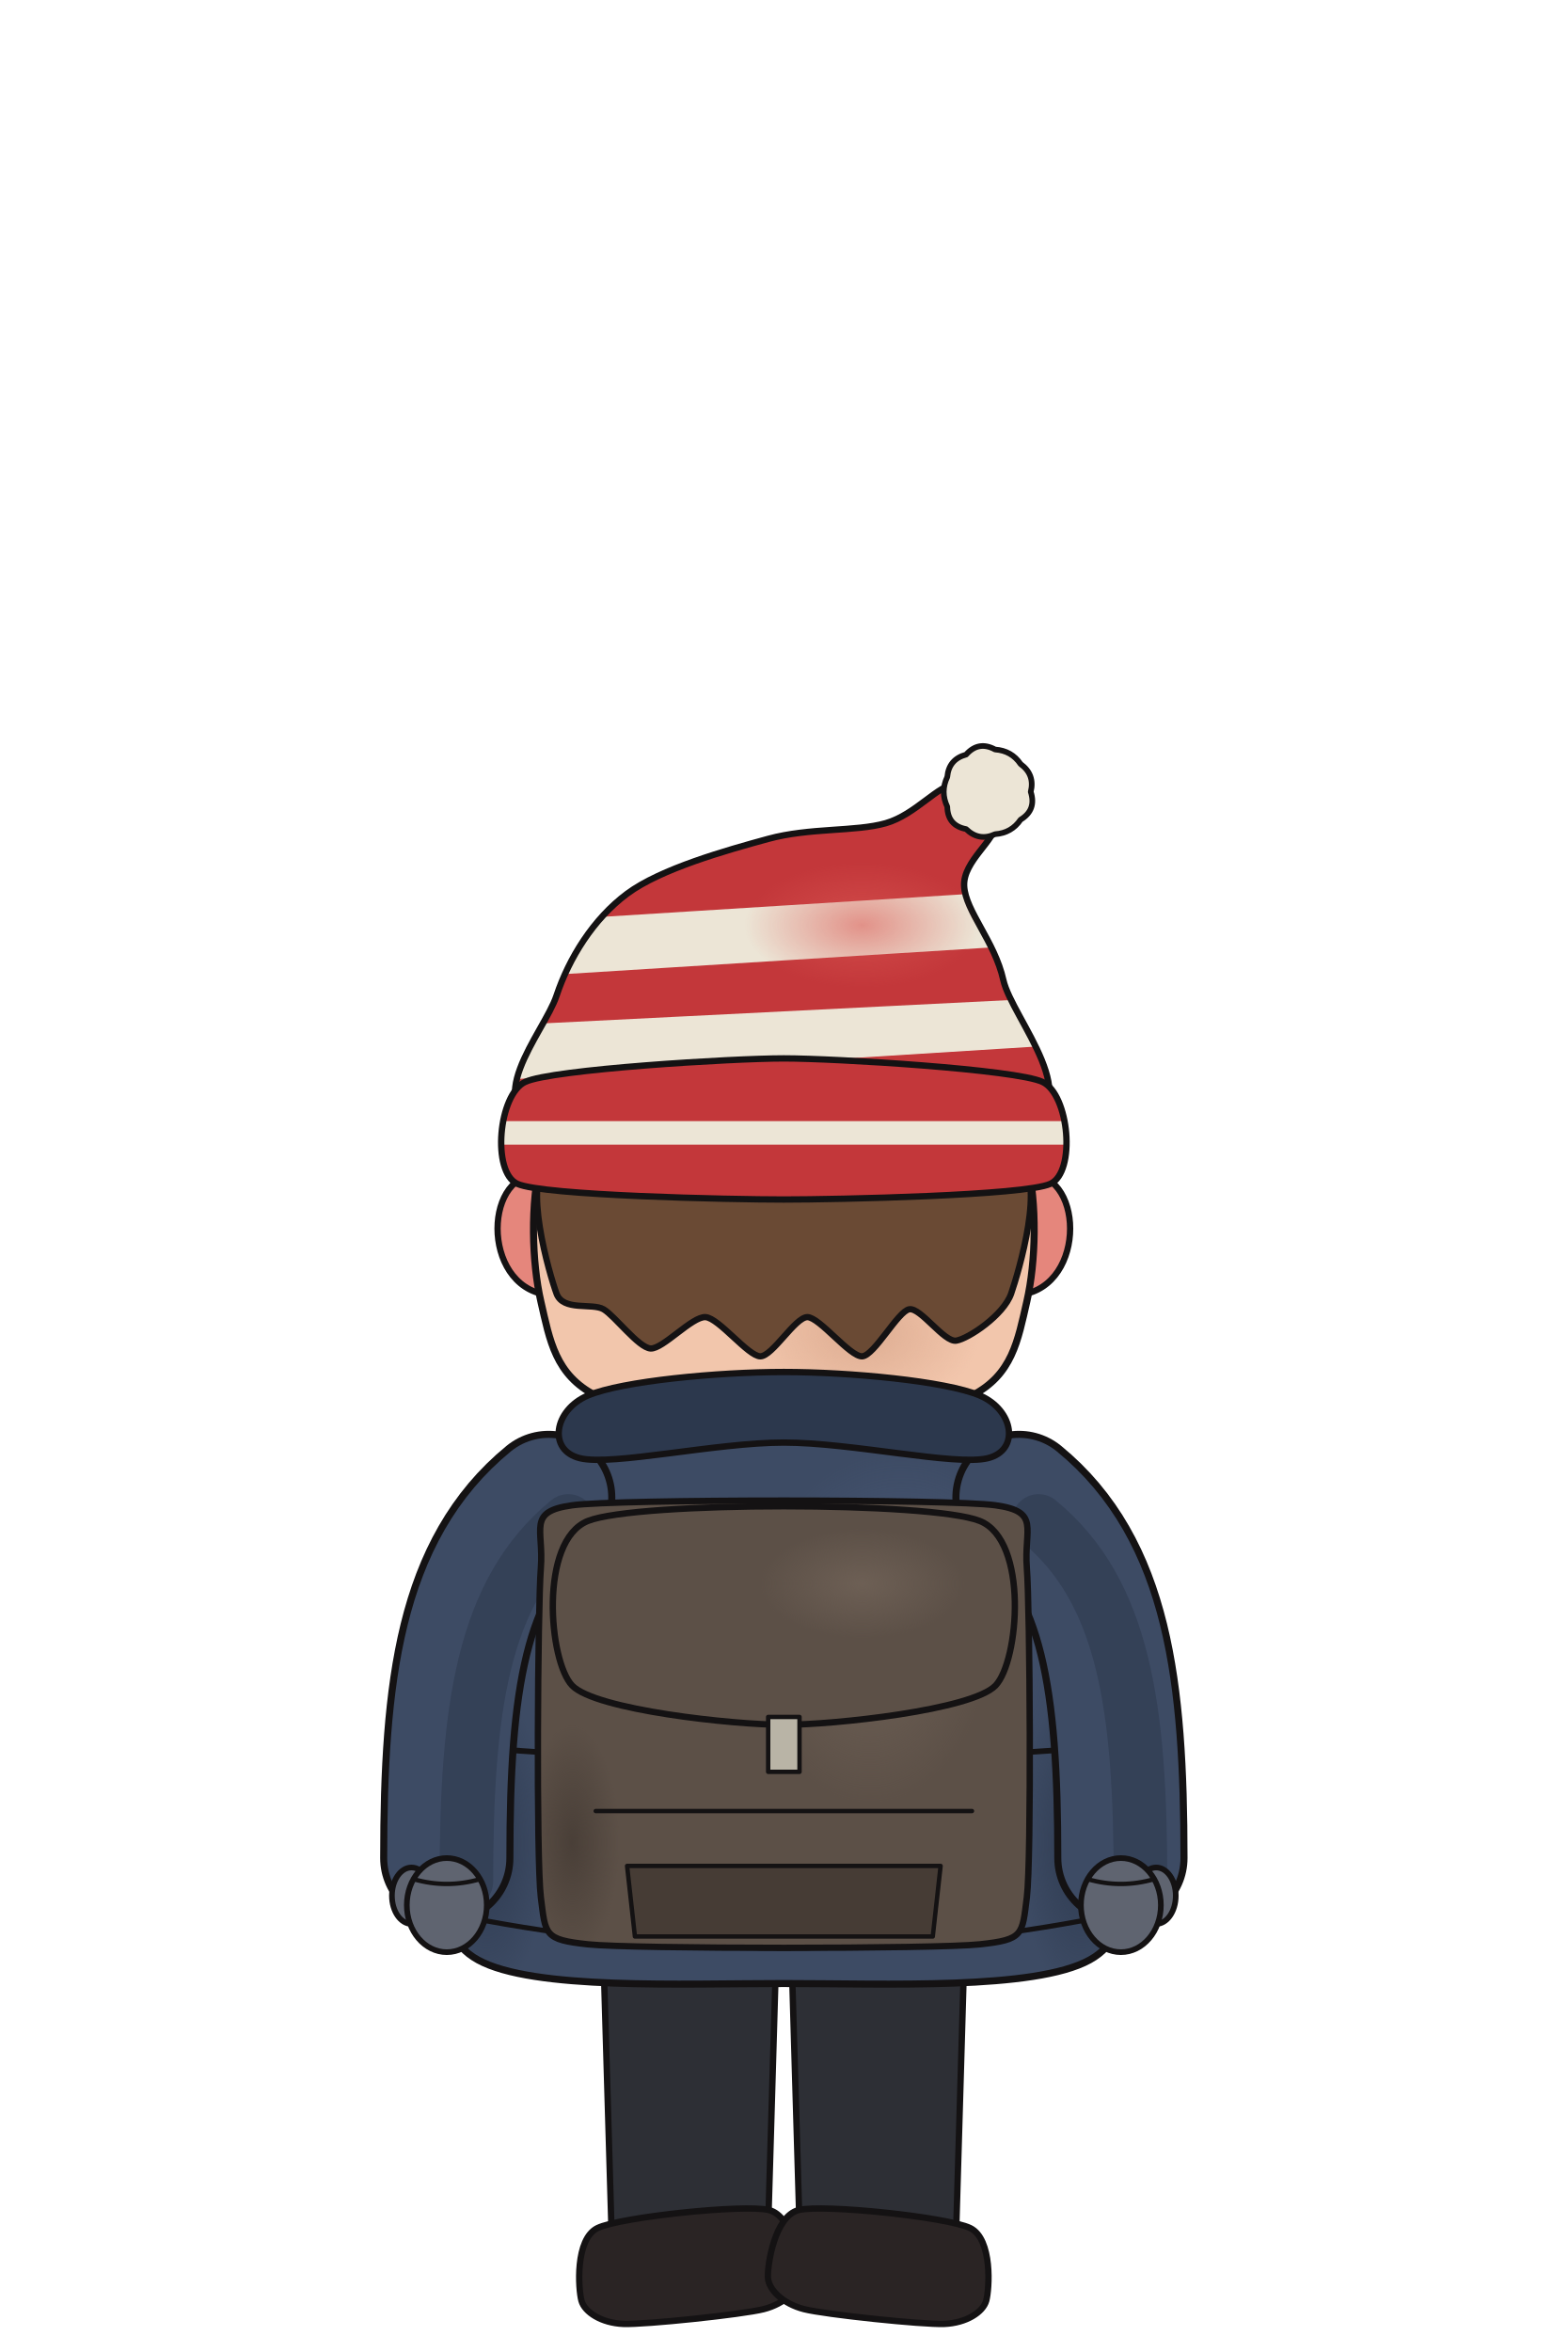
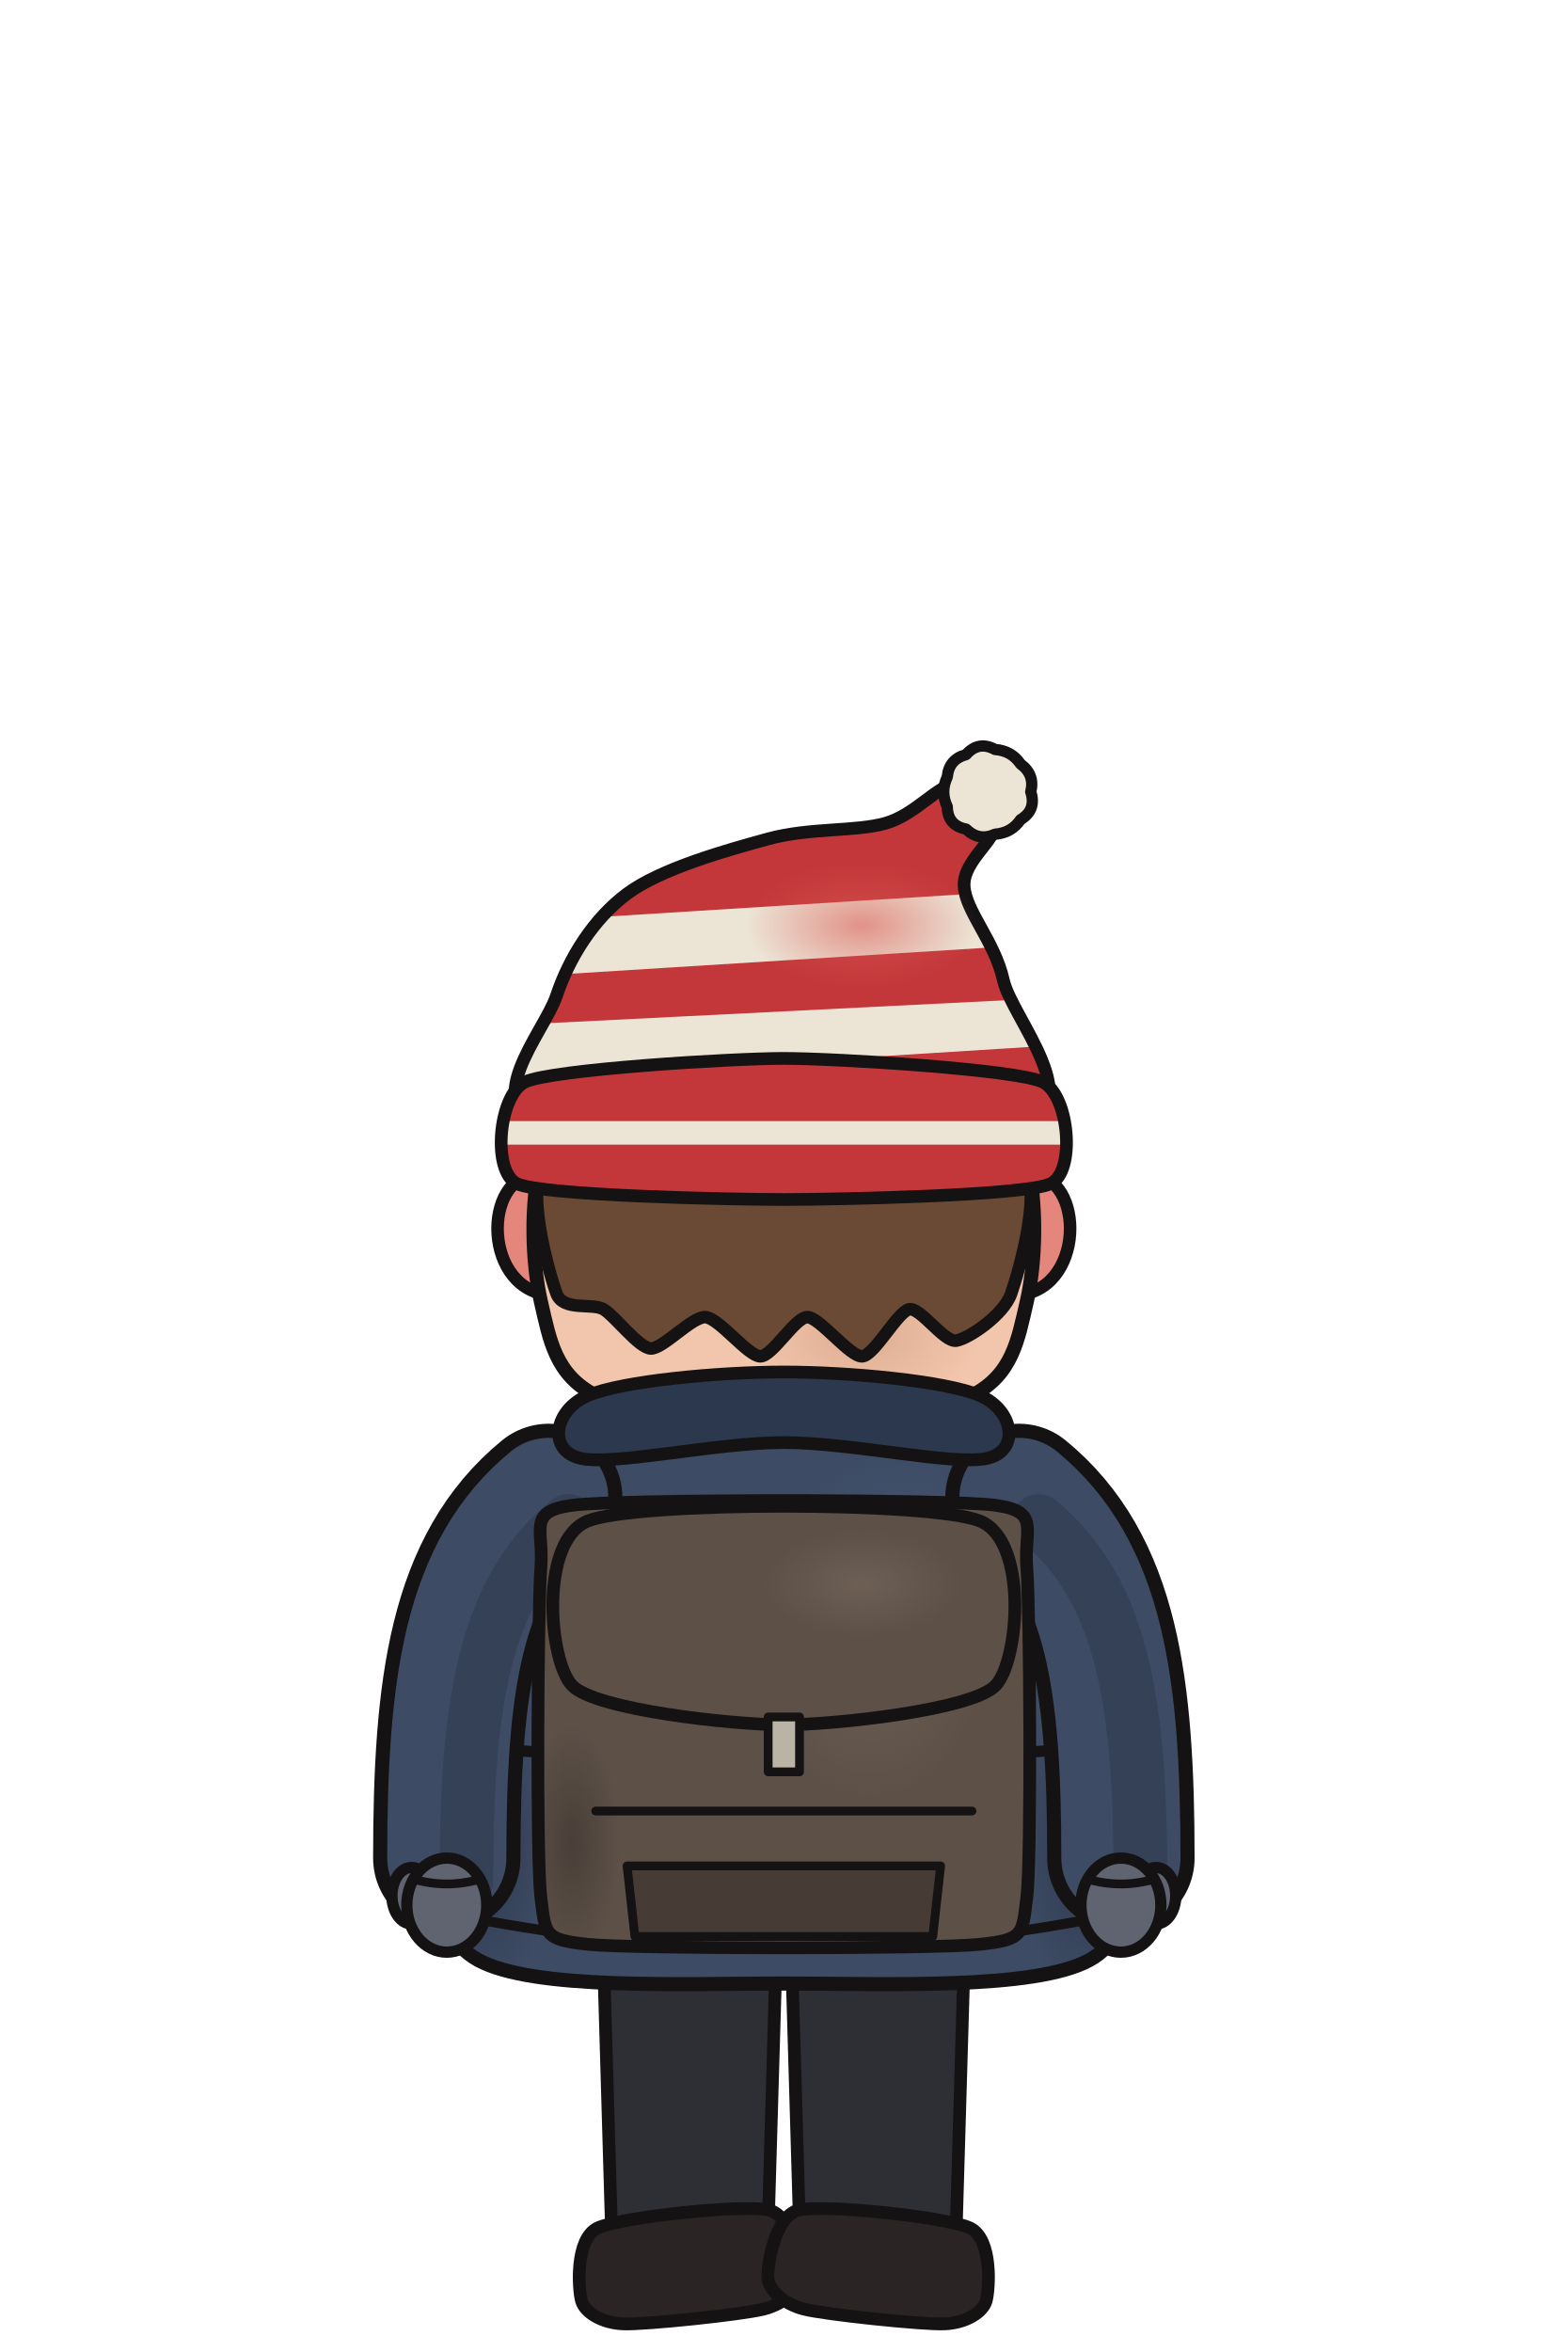
<svg xmlns="http://www.w3.org/2000/svg" width="800" height="1200" viewBox="0 0 400 600">
  <defs>
    <radialGradient id="g1">
      <stop offset="0" stop-color="#506080" stop-opacity="0.85" />
      <stop offset="0.0" stop-color="#506080" stop-opacity="0.85" />
      <stop offset="1" stop-color="#506080" stop-opacity="0" />
    </radialGradient>
    <clipPath id="s1">
      <path d="M200.0,360.0 C212.7,360.0 227.0,359.3 238.0,362.0 C249.0,364.7 259.0,368.0 266.0,376.0 C273.0,384.0 277.0,396.0 280.0,410.0 C283.0,424.0 284.3,445.0 284.0,460.0 C283.7,475.0 292.0,492.3 278.0,500.0 C264.0,507.7 226.0,506.0 200.0,506.0 C174.0,506.0 136.0,507.7 122.0,500.0 C108.0,492.3 116.3,475.0 116.0,460.0 C115.7,445.0 117.0,424.0 120.0,410.0 C123.0,396.0 127.0,384.0 134.0,376.0 C141.0,368.0 151.0,364.7 162.0,362.0 C173.0,359.3 187.3,360.0 200.0,360.0 Z" />
    </clipPath>
    <radialGradient id="g2">
      <stop offset="0" stop-color="#2C384D" stop-opacity="0.85" />
      <stop offset="0.0" stop-color="#2C384D" stop-opacity="0.85" />
      <stop offset="1" stop-color="#2C384D" stop-opacity="0" />
    </radialGradient>
    <clipPath id="s2">
      <path d="M200.0,360.0 C212.7,360.0 227.0,359.3 238.0,362.0 C249.0,364.7 259.0,368.0 266.0,376.0 C273.0,384.0 277.0,396.0 280.0,410.0 C283.0,424.0 284.3,445.0 284.0,460.0 C283.7,475.0 292.0,492.3 278.0,500.0 C264.0,507.7 226.0,506.0 200.0,506.0 C174.0,506.0 136.0,507.7 122.0,500.0 C108.0,492.3 116.3,475.0 116.0,460.0 C115.7,445.0 117.0,424.0 120.0,410.0 C123.0,396.0 127.0,384.0 134.0,376.0 C141.0,368.0 151.0,364.7 162.0,362.0 C173.0,359.3 187.3,360.0 200.0,360.0 Z" />
    </clipPath>
    <radialGradient id="g3">
      <stop offset="0" stop-color="#2C384D" stop-opacity="0.85" />
      <stop offset="0.0" stop-color="#2C384D" stop-opacity="0.85" />
      <stop offset="1" stop-color="#2C384D" stop-opacity="0" />
    </radialGradient>
    <clipPath id="s3">
      <path d="M200.0,360.0 C212.7,360.0 227.0,359.3 238.0,362.0 C249.0,364.7 259.0,368.0 266.0,376.0 C273.0,384.0 277.0,396.0 280.0,410.0 C283.0,424.0 284.3,445.0 284.0,460.0 C283.7,475.0 292.0,492.3 278.0,500.0 C264.0,507.7 226.0,506.0 200.0,506.0 C174.0,506.0 136.0,507.7 122.0,500.0 C108.0,492.3 116.3,475.0 116.0,460.0 C115.7,445.0 117.0,424.0 120.0,410.0 C123.0,396.0 127.0,384.0 134.0,376.0 C141.0,368.0 151.0,364.7 162.0,362.0 C173.0,359.3 187.3,360.0 200.0,360.0 Z" />
    </clipPath>
    <clipPath id="q4">
      <path d="M200.0,360.0 C212.7,360.0 227.0,359.3 238.0,362.0 C249.0,364.7 259.0,368.0 266.0,376.0 C273.0,384.0 277.0,396.0 280.0,410.0 C283.0,424.0 284.3,445.0 284.0,460.0 C283.7,475.0 292.0,492.3 278.0,500.0 C264.0,507.7 226.0,506.0 200.0,506.0 C174.0,506.0 136.0,507.7 122.0,500.0 C108.0,492.3 116.3,475.0 116.0,460.0 C115.7,445.0 117.0,424.0 120.0,410.0 C123.0,396.0 127.0,384.0 134.0,376.0 C141.0,368.0 151.0,364.7 162.0,362.0 C173.0,359.3 187.3,360.0 200.0,360.0 Z" />
    </clipPath>
    <radialGradient id="g5">
      <stop offset="0" stop-color="#706257" stop-opacity="0.85" />
      <stop offset="0.0" stop-color="#706257" stop-opacity="0.85" />
      <stop offset="1" stop-color="#706257" stop-opacity="0" />
    </radialGradient>
    <clipPath id="s5">
      <path d="M146.0,384.0 C157.6,382.4 242.4,382.4 254.0,384.0 C265.6,385.6 261.2,390.0 262.0,400.0 C262.8,410.0 263.2,474.4 262.0,484.0 C260.8,493.6 261.2,494.8 250.0,496.0 C238.8,497.2 161.2,497.2 150.0,496.0 C138.8,494.8 139.2,493.6 138.0,484.0 C136.8,474.4 137.2,410.0 138.0,400.0 C138.8,390.0 134.4,385.6 146.0,384.0 Z" />
    </clipPath>
    <radialGradient id="g6">
      <stop offset="0" stop-color="#463C35" stop-opacity="0.85" />
      <stop offset="0.0" stop-color="#463C35" stop-opacity="0.85" />
      <stop offset="1" stop-color="#463C35" stop-opacity="0" />
    </radialGradient>
    <clipPath id="s6">
      <path d="M146.0,384.0 C157.6,382.4 242.4,382.4 254.0,384.0 C265.6,385.6 261.2,390.0 262.0,400.0 C262.8,410.0 263.2,474.4 262.0,484.0 C260.8,493.6 261.2,494.8 250.0,496.0 C238.8,497.2 161.2,497.2 150.0,496.0 C138.8,494.8 139.2,493.6 138.0,484.0 C136.8,474.4 137.2,410.0 138.0,400.0 C138.8,390.0 134.4,385.6 146.0,384.0 Z" />
    </clipPath>
    <radialGradient id="g7">
      <stop offset="0" stop-color="#706257" stop-opacity="0.85" />
      <stop offset="0.0" stop-color="#706257" stop-opacity="0.85" />
      <stop offset="1" stop-color="#706257" stop-opacity="0" />
    </radialGradient>
    <clipPath id="s7">
      <path d="M150.0,388.0 C162.5,383.0 237.5,383.0 250.0,388.0 C262.5,393.0 260.0,423.8 254.0,430.0 C248.0,436.2 213.0,440.0 200.0,440.0 C187.0,440.0 152.0,436.2 146.0,430.0 C140.0,423.8 137.5,393.0 150.0,388.0 Z" />
    </clipPath>
    <radialGradient id="g8">
      <stop offset="0" stop-color="#DAA88D" stop-opacity="0.85" />
      <stop offset="0.0" stop-color="#DAA88D" stop-opacity="0.85" />
      <stop offset="1" stop-color="#DAA88D" stop-opacity="0" />
    </radialGradient>
    <clipPath id="s8">
      <path d="M200.0,262.0 C215.3,262.0 235.7,260.3 246.0,266.0 C256.3,271.7 259.3,285.0 262.0,296.0 C264.7,307.0 264.3,322.0 262.0,332.0 C259.7,342.0 258.3,350.7 248.0,356.0 C237.7,361.3 216.0,364.0 200.0,364.0 C184.0,364.0 162.3,361.3 152.0,356.0 C141.7,350.7 140.3,342.0 138.0,332.0 C135.7,322.0 135.3,307.0 138.0,296.0 C140.7,285.0 143.7,271.7 154.0,266.0 C164.3,260.3 184.7,262.0 200.0,262.0 Z" />
    </clipPath>
    <clipPath id="c9">
      <path d="M140.0,288.0 C121.1,282.6 138.8,263.6 142.0,254.0 C145.2,244.4 151.4,234.4 160.0,228.0 C168.6,221.6 185.4,216.9 196.0,214.0 C206.6,211.1 218.3,212.2 226.0,210.0 C233.7,207.8 239.5,200.0 244.0,200.0 C248.5,200.0 253.7,205.8 254.0,210.0 C254.3,214.2 245.7,219.6 246.0,226.0 C246.3,232.4 253.8,240.1 256.0,250.0 C258.2,259.9 278.6,281.9 260.0,288.0 C241.4,294.1 158.9,293.4 140.0,288.0 Z" />
    </clipPath>
    <radialGradient id="g10">
      <stop offset="0" stop-color="#DB5A55" stop-opacity="0.6" />
      <stop offset="0.0" stop-color="#DB5A55" stop-opacity="0.6" />
      <stop offset="1" stop-color="#DB5A55" stop-opacity="0" />
    </radialGradient>
    <clipPath id="s10">
      <path d="M140.0,288.0 C121.1,282.6 138.8,263.6 142.0,254.0 C145.2,244.4 151.4,234.4 160.0,228.0 C168.6,221.6 185.4,216.9 196.0,214.0 C206.6,211.1 218.3,212.2 226.0,210.0 C233.7,207.8 239.5,200.0 244.0,200.0 C248.5,200.0 253.7,205.8 254.0,210.0 C254.3,214.2 245.7,219.6 246.0,226.0 C246.3,232.4 253.8,240.1 256.0,250.0 C258.2,259.9 278.6,281.9 260.0,288.0 C241.4,294.1 158.9,293.4 140.0,288.0 Z" />
    </clipPath>
    <clipPath id="c11">
      <path d="M134.0,276.0 C140.8,272.8 186.8,270.0 200.0,270.0 C213.2,270.0 259.2,272.8 266.0,276.0 C272.8,279.2 274.6,299.0 268.0,302.0 C261.4,305.0 213.6,306.0 200.0,306.0 C186.4,306.0 138.6,305.0 132.0,302.0 C125.4,299.0 127.2,279.2 134.0,276.0 Z" />
    </clipPath>
  </defs>
-   <path d="M154,500 L198,500 L196,568 L156,568 Z" fill="#2D2F35" stroke="#141213" stroke-width="1.62" stroke-linejoin="round" stroke-linecap="round" />
+   <path d="M154,500 L198,500 L196,568 L156,568 Z" fill="#2D2F35" stroke="#141213" stroke-width="3.24" stroke-linejoin="round" stroke-linecap="round" />
  <g transform="rotate(-6 176 582)">
-     <path d="M154.0,566.0 C160.0,563.8 192.0,563.8 198.0,566.0 C204.0,568.2 204.5,581.0 204.0,584.0 C203.5,587.0 199.5,590.2 194.0,591.0 C188.5,591.8 163.5,591.8 158.0,591.0 C152.5,590.2 148.5,587.0 148.0,584.0 C147.5,581.0 148.0,568.2 154.0,566.0 Z" fill="#2A2424" stroke="#141213" stroke-width="1.62" stroke-linejoin="round" stroke-linecap="round" />
+     <path d="M154.0,566.0 C160.0,563.8 192.0,563.8 198.0,566.0 C204.0,568.2 204.5,581.0 204.0,584.0 C203.5,587.0 199.5,590.2 194.0,591.0 C188.5,591.8 163.5,591.8 158.0,591.0 C152.5,590.2 148.5,587.0 148.0,584.0 C147.5,581.0 148.0,568.2 154.0,566.0 Z" fill="#2A2424" stroke="#141213" stroke-width="3.24" stroke-linejoin="round" stroke-linecap="round" />
  </g>
-   <path d="M202,500 L246,500 L244,568 L204,568 Z" fill="#2D2F35" stroke="#141213" stroke-width="1.62" stroke-linejoin="round" stroke-linecap="round" />
+   <path d="M202,500 L246,500 L244,568 L204,568 Z" fill="#2D2F35" stroke="#141213" stroke-width="3.24" stroke-linejoin="round" stroke-linecap="round" />
  <g transform="rotate(6 224 582)">
-     <path d="M202.0,566.0 C208.0,563.8 240.0,563.8 246.0,566.0 C252.0,568.2 252.5,581.0 252.0,584.0 C251.5,587.0 247.5,590.2 242.0,591.0 C236.5,591.8 211.5,591.8 206.0,591.0 C200.5,590.2 196.5,587.0 196.0,584.0 C195.5,581.0 196.0,568.2 202.0,566.0 Z" fill="#2A2424" stroke="#141213" stroke-width="1.62" stroke-linejoin="round" stroke-linecap="round" />
+     <path d="M202.0,566.0 C208.0,563.8 240.0,563.8 246.0,566.0 C252.0,568.2 252.5,581.0 252.0,584.0 C251.5,587.0 247.5,590.2 242.0,591.0 C236.5,591.8 211.5,591.8 206.0,591.0 C200.5,590.2 196.5,587.0 196.0,584.0 C195.5,581.0 196.0,568.2 202.0,566.0 Z" fill="#2A2424" stroke="#141213" stroke-width="3.24" stroke-linejoin="round" stroke-linecap="round" />
  </g>
  <path d="M200.0,360.0 C212.7,360.0 227.0,359.3 238.0,362.0 C249.0,364.7 259.0,368.0 266.0,376.0 C273.0,384.0 277.0,396.0 280.0,410.0 C283.0,424.0 284.3,445.0 284.0,460.0 C283.7,475.0 292.0,492.3 278.0,500.0 C264.0,507.7 226.0,506.0 200.0,506.0 C174.0,506.0 136.0,507.7 122.0,500.0 C108.0,492.3 116.3,475.0 116.0,460.0 C115.7,445.0 117.0,424.0 120.0,410.0 C123.0,396.0 127.0,384.0 134.0,376.0 C141.0,368.0 151.0,364.7 162.0,362.0 C173.0,359.3 187.3,360.0 200.0,360.0 Z" fill="#3D4B64" />
  <g clip-path="url(#s1)">
    <ellipse cx="230" cy="420" rx="40" ry="50" fill="url(#g1)" />
  </g>
  <g clip-path="url(#s2)">
    <ellipse cx="124" cy="470" rx="16" ry="40" fill="url(#g2)" />
  </g>
  <g clip-path="url(#s3)">
    <ellipse cx="276" cy="470" rx="16" ry="40" fill="url(#g3)" />
  </g>
-   <path d="M200.0,360.0 C212.7,360.0 227.0,359.3 238.0,362.0 C249.0,364.7 259.0,368.0 266.0,376.0 C273.0,384.0 277.0,396.0 280.0,410.0 C283.0,424.0 284.3,445.0 284.0,460.0 C283.7,475.0 292.0,492.3 278.0,500.0 C264.0,507.7 226.0,506.0 200.0,506.0 C174.0,506.0 136.0,507.7 122.0,500.0 C108.0,492.3 116.3,475.0 116.0,460.0 C115.7,445.0 117.0,424.0 120.0,410.0 C123.0,396.0 127.0,384.0 134.0,376.0 C141.0,368.0 151.0,364.7 162.0,362.0 C173.0,359.3 187.3,360.0 200.0,360.0 Z" fill="none" stroke="#141213" stroke-width="1.8" stroke-linejoin="round" stroke-linecap="round" />
+   <path d="M200.0,360.0 C212.7,360.0 227.0,359.3 238.0,362.0 C249.0,364.7 259.0,368.0 266.0,376.0 C273.0,384.0 277.0,396.0 280.0,410.0 C283.0,424.0 284.3,445.0 284.0,460.0 C283.7,475.0 292.0,492.3 278.0,500.0 C264.0,507.7 226.0,506.0 200.0,506.0 C174.0,506.0 136.0,507.7 122.0,500.0 C108.0,492.3 116.3,475.0 116.0,460.0 C115.7,445.0 117.0,424.0 120.0,410.0 C123.0,396.0 127.0,384.0 134.0,376.0 C141.0,368.0 151.0,364.7 162.0,362.0 C173.0,359.3 187.3,360.0 200.0,360.0 Z" fill="none" stroke="#141213" stroke-width="3.6" stroke-linejoin="round" stroke-linecap="round" />
  <g clip-path="url(#q4)">
-     <path d="M102,404 Q200.0,414 298,404" fill="none" stroke="#141213" stroke-width="1.44" stroke-linejoin="round" stroke-linecap="round" />
-     <path d="M102,444 Q200.0,454 298,444" fill="none" stroke="#141213" stroke-width="1.44" stroke-linejoin="round" stroke-linecap="round" />
+     <path d="M102,404 Q200.0,414 298,404" fill="none" stroke="#141213" stroke-width="2.88" stroke-linejoin="round" stroke-linecap="round" />
+     <path d="M102,444 Q200.0,454 298,444" fill="none" stroke="#141213" stroke-width="2.88" stroke-linejoin="round" stroke-linecap="round" />
  </g>
-   <path d="M124,490 Q200,504 276,490" fill="none" stroke="#141213" stroke-width="1.28" stroke-linejoin="round" stroke-linecap="round" />
-   <path d="M140,382 C118,400 114,430 114,474" fill="none" stroke="#141213" stroke-width="34" stroke-linejoin="round" stroke-linecap="round" />
+   <path d="M124,490 Q200,504 276,490" fill="none" stroke="#141213" stroke-width="2.56" stroke-linejoin="round" stroke-linecap="round" />
+   <path d="M140,382 C118,400 114,430 114,474" fill="none" stroke="#141213" stroke-width="37.6" stroke-linejoin="round" stroke-linecap="round" />
  <path d="M140,382 C118,400 114,430 114,474" fill="none" stroke="#3D4B64" stroke-width="30.4" stroke-linejoin="round" stroke-linecap="round" />
  <path d="M140,382 C118,400 114,430 114,474" fill="none" stroke="#2C384D" stroke-width="13.68" stroke-linejoin="round" stroke-linecap="round" transform="translate(5,6)" opacity="0.55" />
-   <ellipse cx="105.0" cy="483.6" rx="5.0" ry="7.2" fill="#5F6470" stroke="#141213" stroke-width="1.44" />
-   <ellipse cx="114.0" cy="486.0" rx="10.2" ry="12.0" fill="#5F6470" stroke="#141213" stroke-width="1.44" />
-   <path d="M105.6,479.4 Q114.0,481.8 122.4,479.4" fill="none" stroke="#141213" stroke-width="1.12" stroke-linejoin="round" stroke-linecap="round" />
-   <path d="M260,382 C282,400 286,430 286,474" fill="none" stroke="#141213" stroke-width="34" stroke-linejoin="round" stroke-linecap="round" />
+   <ellipse cx="105.0" cy="483.6" rx="5.0" ry="7.2" fill="#5F6470" stroke="#141213" stroke-width="2.88" />
+   <ellipse cx="114.0" cy="486.0" rx="10.2" ry="12.0" fill="#5F6470" stroke="#141213" stroke-width="2.88" />
+   <path d="M105.6,479.4 Q114.0,481.8 122.4,479.4" fill="none" stroke="#141213" stroke-width="2.24" stroke-linejoin="round" stroke-linecap="round" />
+   <path d="M260,382 C282,400 286,430 286,474" fill="none" stroke="#141213" stroke-width="37.6" stroke-linejoin="round" stroke-linecap="round" />
  <path d="M260,382 C282,400 286,430 286,474" fill="none" stroke="#3D4B64" stroke-width="30.4" stroke-linejoin="round" stroke-linecap="round" />
  <path d="M260,382 C282,400 286,430 286,474" fill="none" stroke="#2C384D" stroke-width="13.68" stroke-linejoin="round" stroke-linecap="round" transform="translate(5,6)" opacity="0.55" />
-   <ellipse cx="295.0" cy="483.6" rx="5.0" ry="7.2" fill="#5F6470" stroke="#141213" stroke-width="1.44" />
-   <ellipse cx="286.0" cy="486.0" rx="10.2" ry="12.0" fill="#5F6470" stroke="#141213" stroke-width="1.44" />
-   <path d="M277.6,479.4 Q286.0,481.8 294.4,479.4" fill="none" stroke="#141213" stroke-width="1.12" stroke-linejoin="round" stroke-linecap="round" />
+   <ellipse cx="295.0" cy="483.6" rx="5.0" ry="7.2" fill="#5F6470" stroke="#141213" stroke-width="2.88" />
+   <ellipse cx="286.0" cy="486.0" rx="10.2" ry="12.0" fill="#5F6470" stroke="#141213" stroke-width="2.88" />
+   <path d="M277.6,479.4 Q286.0,481.8 294.4,479.4" fill="none" stroke="#141213" stroke-width="2.24" stroke-linejoin="round" stroke-linecap="round" />
  <path d="M146.0,384.0 C157.6,382.4 242.4,382.4 254.0,384.0 C265.6,385.6 261.2,390.0 262.0,400.0 C262.8,410.0 263.2,474.4 262.0,484.0 C260.8,493.6 261.2,494.8 250.0,496.0 C238.8,497.2 161.2,497.2 150.0,496.0 C138.8,494.8 139.2,493.6 138.0,484.0 C136.8,474.4 137.2,410.0 138.0,400.0 C138.8,390.0 134.4,385.6 146.0,384.0 Z" fill="#5C5047" />
  <g clip-path="url(#s5)">
    <ellipse cx="222" cy="420" rx="30" ry="40" fill="url(#g5)" />
  </g>
  <g clip-path="url(#s6)">
    <ellipse cx="146" cy="470" rx="12" ry="30" fill="url(#g6)" />
  </g>
-   <path d="M146.0,384.0 C157.6,382.4 242.4,382.4 254.0,384.0 C265.6,385.6 261.2,390.0 262.0,400.0 C262.8,410.0 263.2,474.4 262.0,484.0 C260.8,493.6 261.2,494.8 250.0,496.0 C238.8,497.2 161.2,497.2 150.0,496.0 C138.8,494.8 139.2,493.6 138.0,484.0 C136.8,474.4 137.2,410.0 138.0,400.0 C138.8,390.0 134.4,385.6 146.0,384.0 Z" fill="none" stroke="#141213" stroke-width="1.62" stroke-linejoin="round" stroke-linecap="round" />
+   <path d="M146.0,384.0 C157.6,382.4 242.4,382.4 254.0,384.0 C265.6,385.6 261.2,390.0 262.0,400.0 C262.8,410.0 263.2,474.4 262.0,484.0 C260.8,493.6 261.2,494.8 250.0,496.0 C238.8,497.2 161.2,497.2 150.0,496.0 C138.8,494.8 139.2,493.6 138.0,484.0 C136.8,474.4 137.2,410.0 138.0,400.0 C138.8,390.0 134.4,385.6 146.0,384.0 Z" fill="none" stroke="#141213" stroke-width="3.24" stroke-linejoin="round" stroke-linecap="round" />
  <path d="M150.0,388.0 C162.5,383.0 237.5,383.0 250.0,388.0 C262.5,393.0 260.0,423.8 254.0,430.0 C248.0,436.2 213.0,440.0 200.0,440.0 C187.0,440.0 152.0,436.2 146.0,430.0 C140.0,423.8 137.5,393.0 150.0,388.0 Z" fill="#5C5047" />
  <g clip-path="url(#s7)">
    <ellipse cx="220" cy="404" rx="26" ry="14" fill="url(#g7)" />
  </g>
-   <path d="M150.0,388.0 C162.5,383.0 237.5,383.0 250.0,388.0 C262.5,393.0 260.0,423.8 254.0,430.0 C248.0,436.2 213.0,440.0 200.0,440.0 C187.0,440.0 152.0,436.2 146.0,430.0 C140.0,423.8 137.5,393.0 150.0,388.0 Z" fill="none" stroke="#141213" stroke-width="1.62" stroke-linejoin="round" stroke-linecap="round" />
-   <path d="M196,438 L204,438 L204,452 L196,452 Z" fill="#B9B4A6" stroke="#141213" stroke-width="1.12" stroke-linejoin="round" stroke-linecap="round" />
-   <path d="M152,462 L248,462" fill="none" stroke="#141213" stroke-width="1.12" stroke-linejoin="round" stroke-linecap="round" />
-   <path d="M160,476 L240,476 L238,494 L162,494 Z" fill="#463C35" stroke="#141213" stroke-width="1.12" stroke-linejoin="round" stroke-linecap="round" />
-   <path d="M140,300 C124,296 122,326 138,330 Z" fill="#E5867C" stroke="#141213" stroke-width="1.6" stroke-linejoin="round" stroke-linecap="round" />
-   <path d="M260,300 C276,296 278,326 262,330 Z" fill="#E5867C" stroke="#141213" stroke-width="1.6" stroke-linejoin="round" stroke-linecap="round" />
+   <path d="M150.0,388.0 C162.5,383.0 237.5,383.0 250.0,388.0 C262.5,393.0 260.0,423.8 254.0,430.0 C248.0,436.2 213.0,440.0 200.0,440.0 C187.0,440.0 152.0,436.2 146.0,430.0 C140.0,423.8 137.5,393.0 150.0,388.0 Z" fill="none" stroke="#141213" stroke-width="3.24" stroke-linejoin="round" stroke-linecap="round" />
+   <path d="M196,438 L204,438 L204,452 L196,452 Z" fill="#B9B4A6" stroke="#141213" stroke-width="2.24" stroke-linejoin="round" stroke-linecap="round" />
+   <path d="M152,462 L248,462" fill="none" stroke="#141213" stroke-width="2.24" stroke-linejoin="round" stroke-linecap="round" />
+   <path d="M160,476 L240,476 L238,494 L162,494 Z" fill="#463C35" stroke="#141213" stroke-width="2.24" stroke-linejoin="round" stroke-linecap="round" />
+   <path d="M140,300 C124,296 122,326 138,330 Z" fill="#E5867C" stroke="#141213" stroke-width="3.2" stroke-linejoin="round" stroke-linecap="round" />
+   <path d="M260,300 C276,296 278,326 262,330 Z" fill="#E5867C" stroke="#141213" stroke-width="3.2" stroke-linejoin="round" stroke-linecap="round" />
  <path d="M200.0,262.0 C215.3,262.0 235.7,260.3 246.0,266.0 C256.3,271.7 259.3,285.0 262.0,296.0 C264.7,307.0 264.3,322.0 262.0,332.0 C259.7,342.0 258.3,350.7 248.0,356.0 C237.7,361.3 216.0,364.0 200.0,364.0 C184.0,364.0 162.3,361.3 152.0,356.0 C141.7,350.7 140.3,342.0 138.0,332.0 C135.7,322.0 135.3,307.0 138.0,296.0 C140.7,285.0 143.7,271.7 154.0,266.0 C164.3,260.3 184.7,262.0 200.0,262.0 Z" fill="#F2C6AC" />
  <g clip-path="url(#s8)">
    <ellipse cx="220" cy="340" rx="30" ry="20" fill="url(#g8)" />
  </g>
-   <path d="M200.0,262.0 C215.3,262.0 235.7,260.3 246.0,266.0 C256.3,271.7 259.3,285.0 262.0,296.0 C264.7,307.0 264.3,322.0 262.0,332.0 C259.7,342.0 258.3,350.7 248.0,356.0 C237.7,361.3 216.0,364.0 200.0,364.0 C184.0,364.0 162.3,361.3 152.0,356.0 C141.7,350.7 140.3,342.0 138.0,332.0 C135.7,322.0 135.3,307.0 138.0,296.0 C140.7,285.0 143.7,271.7 154.0,266.0 C164.3,260.3 184.7,262.0 200.0,262.0 Z" fill="none" stroke="#141213" stroke-width="1.8" stroke-linejoin="round" stroke-linecap="round" />
-   <path d="M140.0,296.0 C147.0,291.2 185.6,290.0 200.0,290.0 C214.4,290.0 253.0,291.2 260.0,296.0 C267.0,300.8 259.9,324.5 258.0,330.0 C256.1,335.5 247.1,341.5 244.0,342.0 C240.9,342.5 234.9,333.5 232.0,334.0 C229.1,334.5 223.1,345.8 220.0,346.0 C216.9,346.2 209.1,336.0 206.0,336.0 C202.9,336.0 197.1,346.0 194.0,346.0 C190.9,346.0 183.4,336.2 180.0,336.0 C176.6,335.8 169.1,344.2 166.0,344.0 C162.9,343.8 156.9,335.7 154.0,334.0 C151.1,332.3 143.7,334.6 142.0,330.0 C140.3,325.4 133.0,300.8 140.0,296.0 Z" fill="#6A4A34" stroke="#141213" stroke-width="1.6" stroke-linejoin="round" stroke-linecap="round" />
-   <path d="M150.0,356.0 C158.7,352.3 183.3,350.0 200.0,350.0 C216.7,350.0 241.3,352.3 250.0,356.0 C258.7,359.7 260.3,370.0 252.0,372.0 C243.7,374.0 217.3,368.0 200.0,368.0 C182.7,368.0 156.3,374.0 148.0,372.0 C139.7,370.0 141.3,359.7 150.0,356.0 Z" fill="#2C384D" stroke="#141213" stroke-width="1.62" stroke-linejoin="round" stroke-linecap="round" />
+   <path d="M200.0,262.0 C215.3,262.0 235.7,260.3 246.0,266.0 C256.3,271.7 259.3,285.0 262.0,296.0 C264.7,307.0 264.3,322.0 262.0,332.0 C259.7,342.0 258.3,350.7 248.0,356.0 C237.7,361.3 216.0,364.0 200.0,364.0 C184.0,364.0 162.3,361.3 152.0,356.0 C141.7,350.7 140.3,342.0 138.0,332.0 C135.7,322.0 135.3,307.0 138.0,296.0 C140.7,285.0 143.7,271.7 154.0,266.0 C164.3,260.3 184.7,262.0 200.0,262.0 Z" fill="none" stroke="#141213" stroke-width="3.6" stroke-linejoin="round" stroke-linecap="round" />
+   <path d="M140.0,296.0 C147.0,291.2 185.6,290.0 200.0,290.0 C214.4,290.0 253.0,291.2 260.0,296.0 C267.0,300.8 259.9,324.5 258.0,330.0 C256.1,335.5 247.1,341.5 244.0,342.0 C240.9,342.5 234.9,333.5 232.0,334.0 C229.1,334.5 223.1,345.8 220.0,346.0 C216.9,346.2 209.1,336.0 206.0,336.0 C202.9,336.0 197.1,346.0 194.0,346.0 C190.9,346.0 183.4,336.2 180.0,336.0 C176.6,335.8 169.1,344.2 166.0,344.0 C162.9,343.8 156.9,335.7 154.0,334.0 C151.1,332.3 143.7,334.6 142.0,330.0 C140.3,325.4 133.0,300.8 140.0,296.0 Z" fill="#6A4A34" stroke="#141213" stroke-width="3.2" stroke-linejoin="round" stroke-linecap="round" />
+   <path d="M150.0,356.0 C158.7,352.3 183.3,350.0 200.0,350.0 C216.7,350.0 241.3,352.3 250.0,356.0 C258.7,359.7 260.3,370.0 252.0,372.0 C243.7,374.0 217.3,368.0 200.0,368.0 C182.7,368.0 156.3,374.0 148.0,372.0 C139.7,370.0 141.3,359.7 150.0,356.0 Z" fill="#2C384D" stroke="#141213" stroke-width="3.24" stroke-linejoin="round" stroke-linecap="round" />
  <path d="M140.0,288.0 C121.1,282.6 138.8,263.6 142.0,254.0 C145.2,244.4 151.4,234.4 160.0,228.0 C168.6,221.6 185.4,216.9 196.0,214.0 C206.6,211.1 218.3,212.2 226.0,210.0 C233.7,207.8 239.5,200.0 244.0,200.0 C248.5,200.0 253.7,205.8 254.0,210.0 C254.3,214.2 245.7,219.6 246.0,226.0 C246.3,232.4 253.8,240.1 256.0,250.0 C258.2,259.9 278.6,281.9 260.0,288.0 C241.4,294.1 158.9,293.4 140.0,288.0 Z" fill="#C3373A" />
  <g clip-path="url(#c9)">
    <path d="M120,236 L280,226 L280,240 L120,250 Z M120,262 L280,254 L280,266 L120,276 Z" fill="#ECE5D6" />
  </g>
-   <path d="M140.0,288.0 C121.1,282.6 138.8,263.6 142.0,254.0 C145.2,244.4 151.4,234.4 160.0,228.0 C168.6,221.6 185.4,216.9 196.0,214.0 C206.6,211.1 218.3,212.2 226.0,210.0 C233.7,207.8 239.5,200.0 244.0,200.0 C248.5,200.0 253.7,205.8 254.0,210.0 C254.3,214.2 245.7,219.6 246.0,226.0 C246.3,232.4 253.8,240.1 256.0,250.0 C258.2,259.9 278.6,281.9 260.0,288.0 C241.4,294.1 158.9,293.4 140.0,288.0 Z" fill="none" stroke="#141213" stroke-width="1.62" stroke-linejoin="round" stroke-linecap="round" />
+   <path d="M140.0,288.0 C121.1,282.6 138.8,263.6 142.0,254.0 C145.2,244.4 151.4,234.4 160.0,228.0 C168.6,221.6 185.4,216.9 196.0,214.0 C206.6,211.1 218.3,212.2 226.0,210.0 C233.7,207.8 239.5,200.0 244.0,200.0 C248.5,200.0 253.7,205.8 254.0,210.0 C254.3,214.2 245.7,219.6 246.0,226.0 C246.3,232.4 253.8,240.1 256.0,250.0 C258.2,259.9 278.6,281.9 260.0,288.0 C241.4,294.1 158.9,293.4 140.0,288.0 Z" fill="none" stroke="#141213" stroke-width="3.24" stroke-linejoin="round" stroke-linecap="round" />
  <g clip-path="url(#s10)">
    <ellipse cx="220" cy="236" rx="30" ry="16" fill="url(#g10)" />
  </g>
  <path d="M134.0,276.0 C140.8,272.8 186.8,270.0 200.0,270.0 C213.2,270.0 259.2,272.8 266.0,276.0 C272.8,279.2 274.6,299.0 268.0,302.0 C261.4,305.0 213.6,306.0 200.0,306.0 C186.4,306.0 138.6,305.0 132.0,302.0 C125.4,299.0 127.2,279.2 134.0,276.0 Z" fill="#C3373A" />
  <g clip-path="url(#c11)">
    <path d="M120,286 L280,286 L280,292 L120,292 Z" fill="#ECE5D6" />
  </g>
-   <path d="M134.0,276.0 C140.8,272.8 186.8,270.0 200.0,270.0 C213.2,270.0 259.2,272.8 266.0,276.0 C272.8,279.2 274.6,299.0 268.0,302.0 C261.4,305.0 213.6,306.0 200.0,306.0 C186.4,306.0 138.6,305.0 132.0,302.0 C125.4,299.0 127.2,279.2 134.0,276.0 Z" fill="none" stroke="#141213" stroke-width="1.62" stroke-linejoin="round" stroke-linecap="round" />
-   <path d="M263.0,202.0 Q264.5,206.6 260.4,209.1 Q258.1,212.5 253.9,212.8 Q249.8,214.7 246.5,211.5 Q241.8,210.6 241.7,205.8 Q239.9,202.0 241.7,198.2 Q242.1,193.7 246.5,192.5 Q249.7,188.9 253.9,191.2 Q258.1,191.5 260.4,194.9 Q264.1,197.6 263.0,202.0 Z" fill="#ECE5D6" stroke="#141213" stroke-width="1.44" stroke-linejoin="round" stroke-linecap="round" />
+   <path d="M134.0,276.0 C140.8,272.8 186.8,270.0 200.0,270.0 C213.2,270.0 259.2,272.8 266.0,276.0 C272.8,279.2 274.6,299.0 268.0,302.0 C261.4,305.0 213.6,306.0 200.0,306.0 C186.4,306.0 138.6,305.0 132.0,302.0 C125.4,299.0 127.2,279.2 134.0,276.0 Z" fill="none" stroke="#141213" stroke-width="3.24" stroke-linejoin="round" stroke-linecap="round" />
+   <path d="M263.0,202.0 Q264.5,206.6 260.4,209.1 Q258.1,212.5 253.9,212.8 Q249.8,214.7 246.5,211.5 Q241.8,210.6 241.7,205.8 Q239.9,202.0 241.7,198.2 Q242.1,193.7 246.5,192.5 Q249.7,188.9 253.9,191.2 Q258.1,191.5 260.4,194.9 Q264.1,197.6 263.0,202.0 Z" fill="#ECE5D6" stroke="#141213" stroke-width="2.88" stroke-linejoin="round" stroke-linecap="round" />
</svg>
